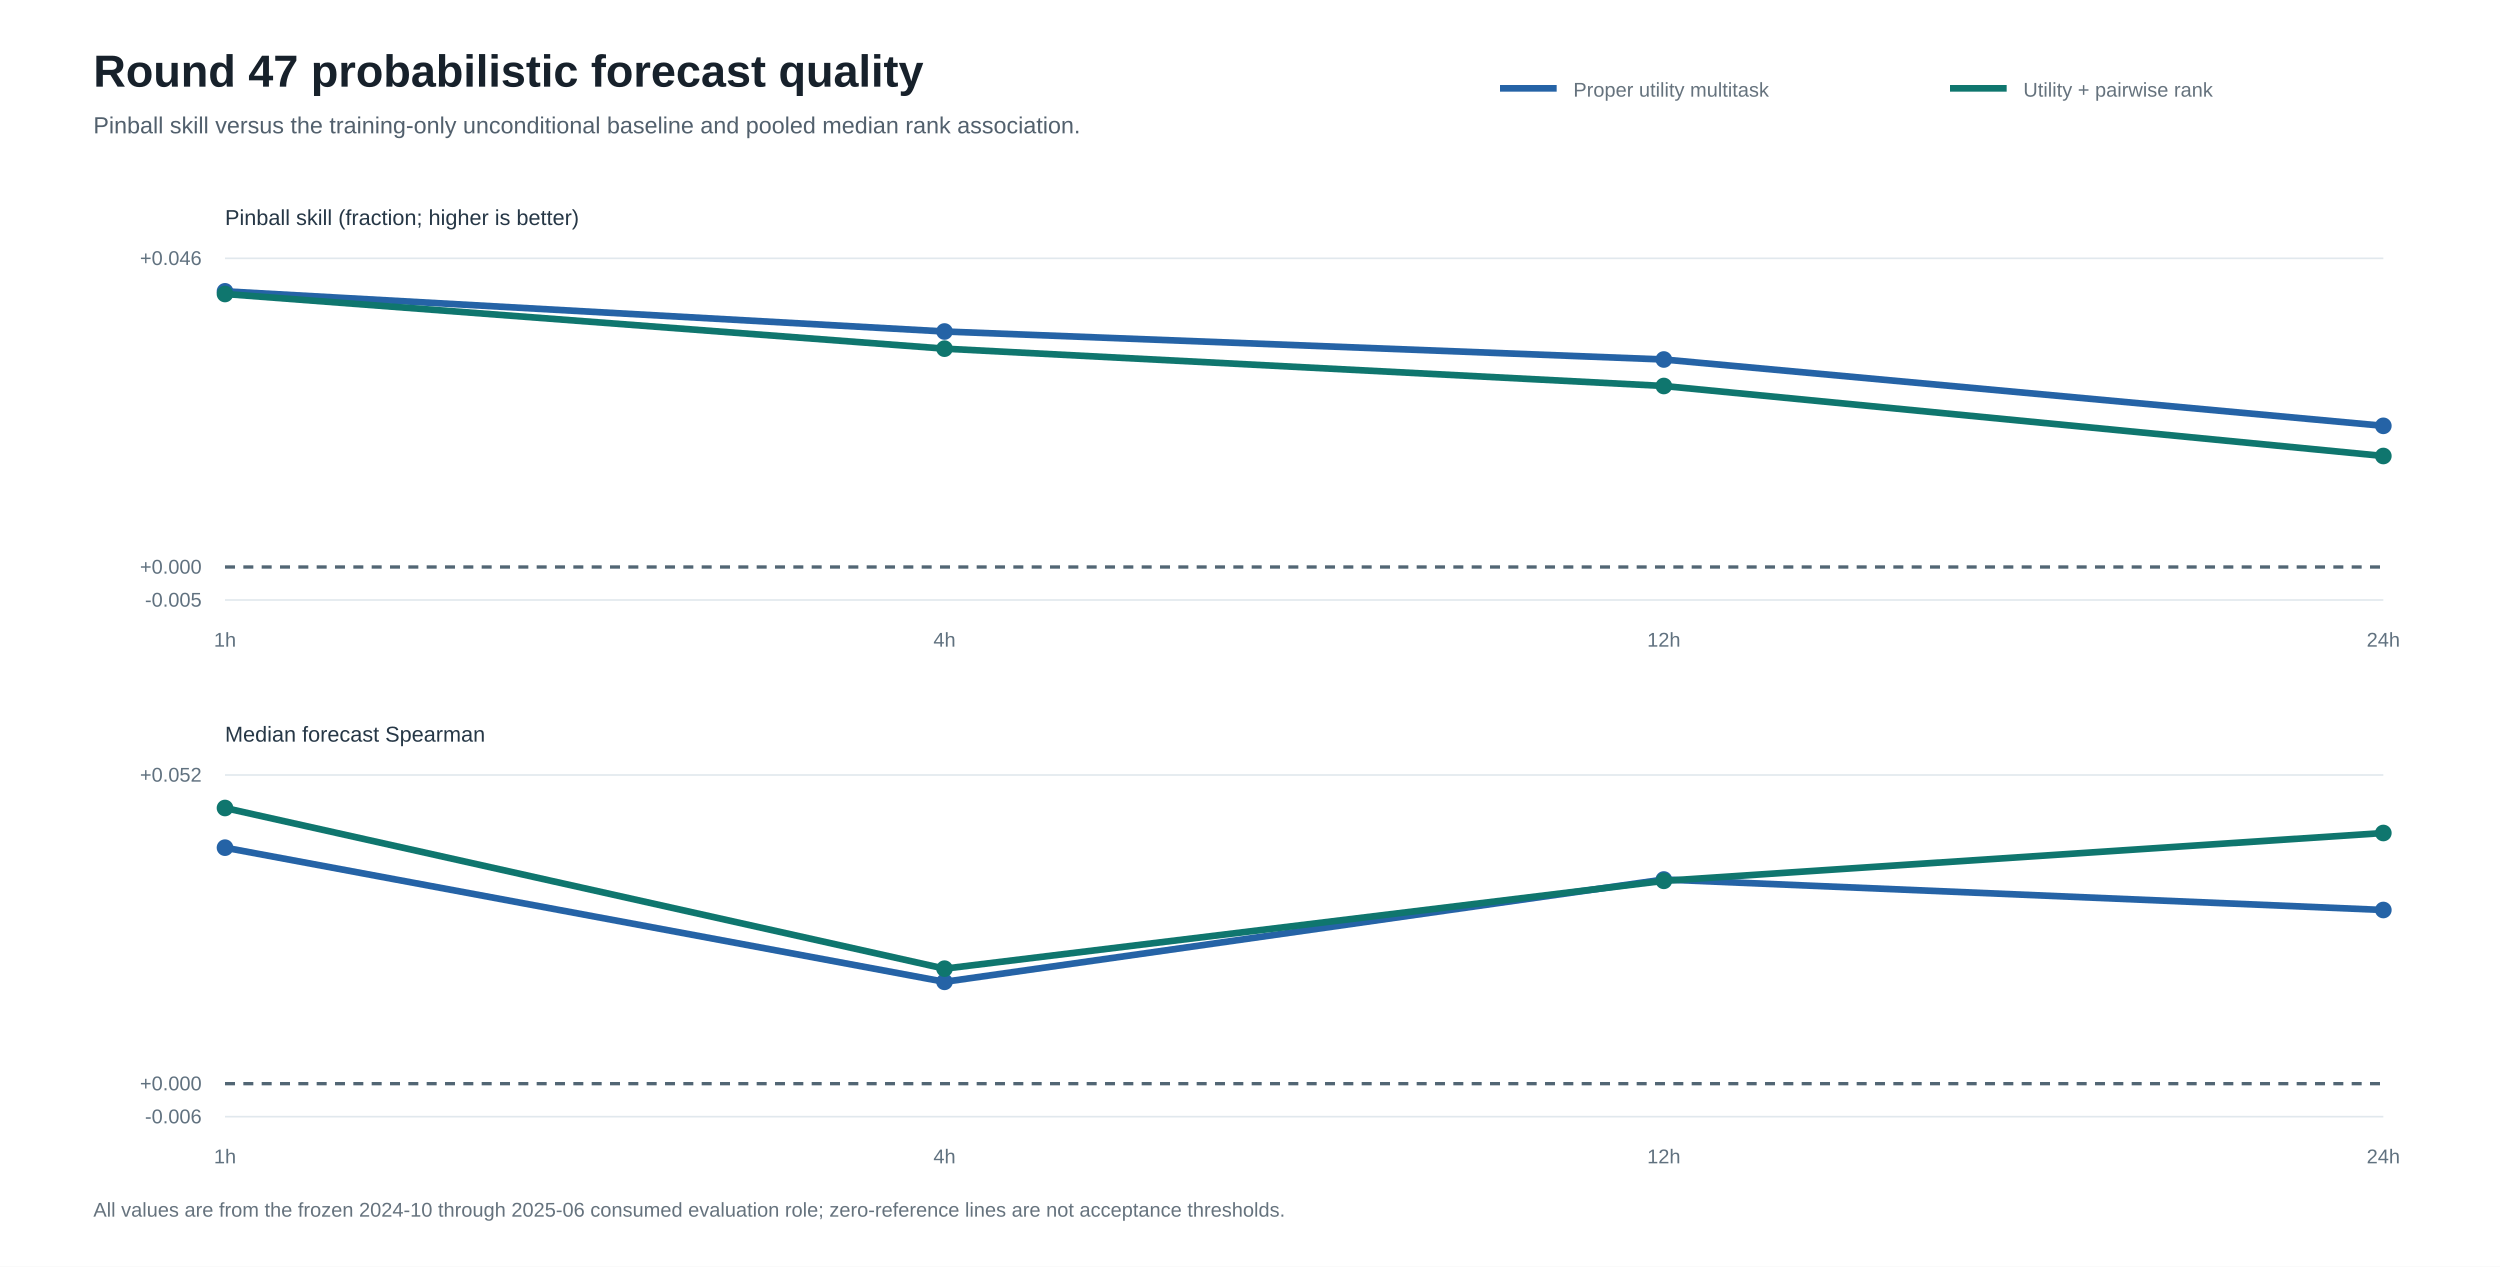
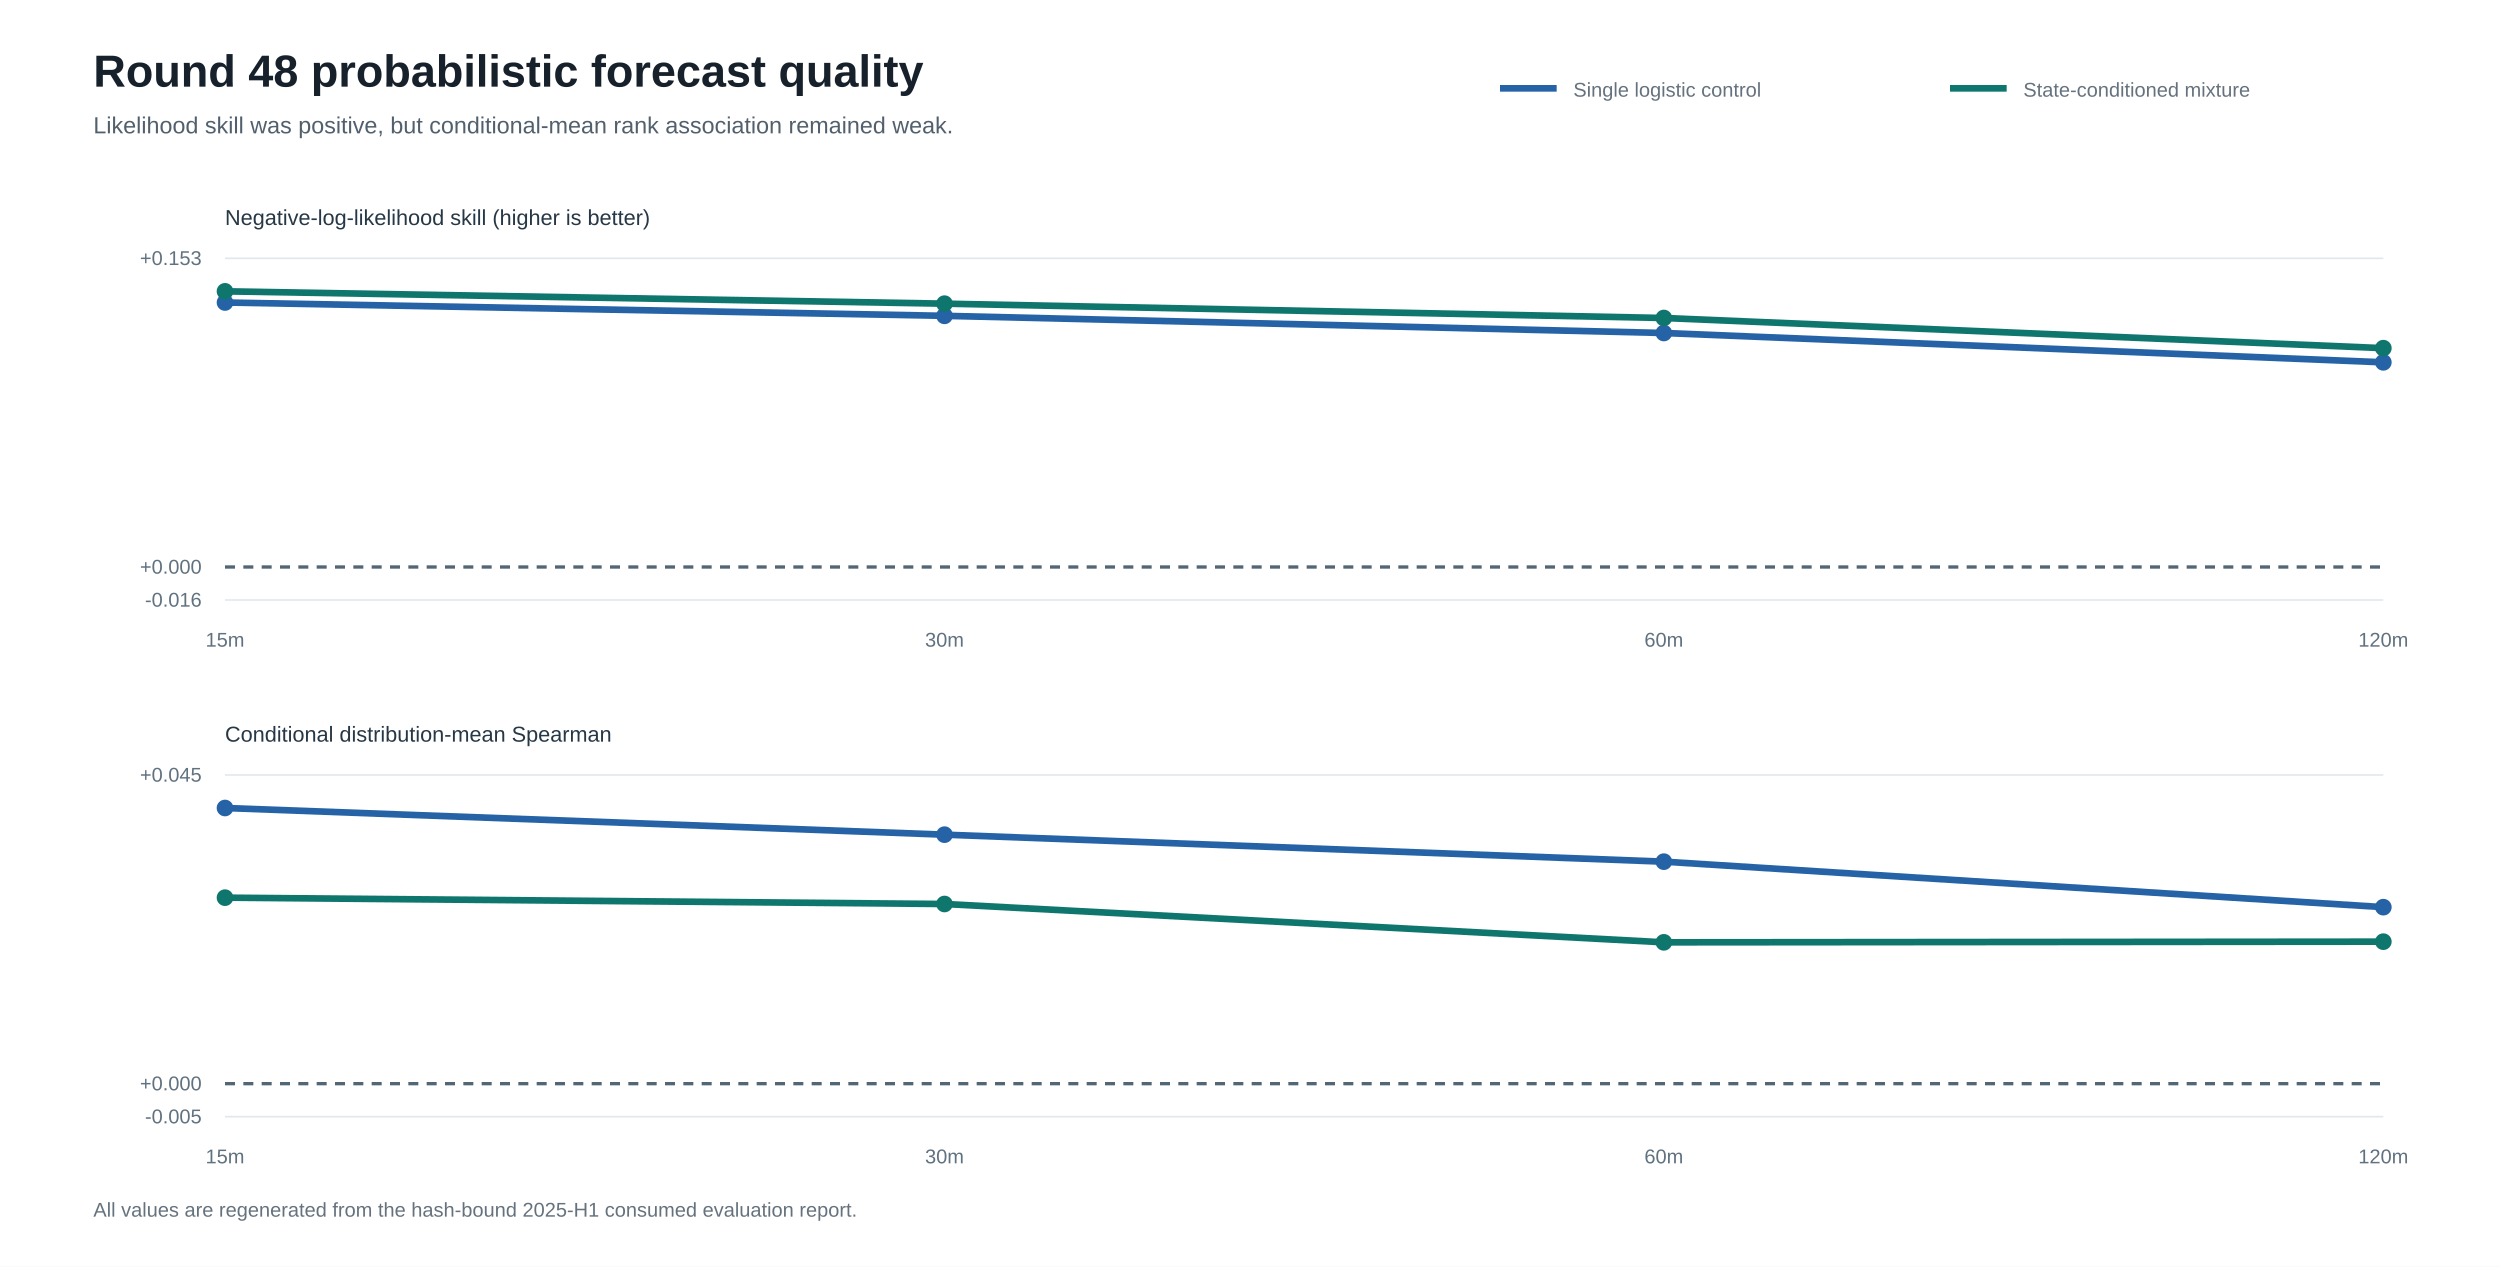
<svg xmlns="http://www.w3.org/2000/svg" width="1500" height="760" viewBox="0 0 1500 760" role="img" aria-labelledby="title desc">
  <rect width="100%" height="100%" fill="#ffffff" />
  <style>text{font-family:"Segoe UI",Arial,sans-serif;letter-spacing:0}.title{font-size:27px;font-weight:700;fill:#17212b}.subtitle{font-size:14px;fill:#52606d}.label{font-size:13px;fill:#263746}.axis{font-size:12px;fill:#60717f}.value{font-size:12px;font-weight:650;fill:#263746}.note{font-size:12px;fill:#65727d}.grid{stroke:#e1e8ed;stroke-width:1}.zero{stroke:#526674;stroke-width:2;stroke-dasharray:6 5}</style>
-   <text x="56" y="52" class="title">Round 47 probabilistic forecast quality</text>
-   <text x="56" y="80" class="subtitle">Pinball skill versus the training-only unconditional baseline and pooled median rank association.</text>
+   <text x="56" y="52" class="title">Round 48 probabilistic forecast quality</text>
+   <text x="56" y="80" class="subtitle">Likelihood skill was positive, but conditional-mean rank association remained weak.</text>
  <line x1="900" y1="53" x2="934" y2="53" stroke="#2563a6" stroke-width="4" />
-   <text x="944" y="58" class="note">Proper utility multitask</text>
+   <text x="944" y="58" class="note">Single logistic control</text>
  <line x1="1170" y1="53" x2="1204" y2="53" stroke="#0f766e" stroke-width="4" />
-   <text x="1214" y="58" class="note">Utility + pairwise rank</text>
-   <text x="135" y="135" class="label">Pinball skill (fraction; higher is better)</text>
+   <text x="1214" y="58" class="note">State-conditioned mixture</text>
+   <text x="135" y="135" class="label">Negative-log-likelihood skill (higher is better)</text>
  <line x1="135" y1="360.0" x2="1430" y2="360.0" class="grid" />
-   <text x="121" y="364.0" text-anchor="end" class="axis">-0.005</text>
+   <text x="121" y="364.0" text-anchor="end" class="axis">-0.016</text>
  <line x1="135" y1="340.2" x2="1430" y2="340.2" class="zero" />
  <text x="121" y="344.2" text-anchor="end" class="axis">+0.000</text>
  <line x1="135" y1="155.0" x2="1430" y2="155.0" class="grid" />
-   <text x="121" y="159.0" text-anchor="end" class="axis">+0.046</text>
-   <polyline points="135.0,174.8 566.7,198.9 998.3,215.7 1430.0,255.5" fill="none" stroke="#2563a6" stroke-width="4" />
-   <circle cx="135.0" cy="174.8" r="5" fill="#2563a6" />
-   <circle cx="566.7" cy="198.9" r="5" fill="#2563a6" />
-   <circle cx="998.3" cy="215.7" r="5" fill="#2563a6" />
-   <circle cx="1430.0" cy="255.5" r="5" fill="#2563a6" />
-   <polyline points="135.0,176.4 566.7,209.2 998.3,231.6 1430.0,273.6" fill="none" stroke="#0f766e" stroke-width="4" />
-   <circle cx="135.0" cy="176.4" r="5" fill="#0f766e" />
-   <circle cx="566.7" cy="209.2" r="5" fill="#0f766e" />
-   <circle cx="998.3" cy="231.6" r="5" fill="#0f766e" />
-   <circle cx="1430.0" cy="273.6" r="5" fill="#0f766e" />
-   <text x="135.0" y="388" text-anchor="middle" class="axis">1h</text>
-   <text x="566.7" y="388" text-anchor="middle" class="axis">4h</text>
-   <text x="998.3" y="388" text-anchor="middle" class="axis">12h</text>
-   <text x="1430.0" y="388" text-anchor="middle" class="axis">24h</text>
-   <text x="135" y="445" class="label">Median forecast Spearman</text>
+   <text x="121" y="159.0" text-anchor="end" class="axis">+0.153</text>
+   <polyline points="135.0,181.5 566.7,189.5 998.3,199.8 1430.0,217.4" fill="none" stroke="#2563a6" stroke-width="4" />
+   <circle cx="135.0" cy="181.5" r="5" fill="#2563a6" />
+   <circle cx="566.7" cy="189.5" r="5" fill="#2563a6" />
+   <circle cx="998.3" cy="199.8" r="5" fill="#2563a6" />
+   <circle cx="1430.0" cy="217.4" r="5" fill="#2563a6" />
+   <polyline points="135.0,174.8 566.7,182.2 998.3,190.8 1430.0,208.9" fill="none" stroke="#0f766e" stroke-width="4" />
+   <circle cx="135.0" cy="174.8" r="5" fill="#0f766e" />
+   <circle cx="566.7" cy="182.2" r="5" fill="#0f766e" />
+   <circle cx="998.3" cy="190.8" r="5" fill="#0f766e" />
+   <circle cx="1430.0" cy="208.9" r="5" fill="#0f766e" />
+   <text x="135.0" y="388" text-anchor="middle" class="axis">15m</text>
+   <text x="566.7" y="388" text-anchor="middle" class="axis">30m</text>
+   <text x="998.3" y="388" text-anchor="middle" class="axis">60m</text>
+   <text x="1430.0" y="388" text-anchor="middle" class="axis">120m</text>
+   <text x="135" y="445" class="label">Conditional distribution-mean Spearman</text>
  <line x1="135" y1="670.0" x2="1430" y2="670.0" class="grid" />
-   <text x="121" y="674.0" text-anchor="end" class="axis">-0.006</text>
+   <text x="121" y="674.0" text-anchor="end" class="axis">-0.005</text>
  <line x1="135" y1="650.2" x2="1430" y2="650.2" class="zero" />
  <text x="121" y="654.2" text-anchor="end" class="axis">+0.000</text>
  <line x1="135" y1="465.0" x2="1430" y2="465.0" class="grid" />
-   <text x="121" y="469.0" text-anchor="end" class="axis">+0.052</text>
-   <polyline points="135.0,508.6 566.7,589.1 998.3,527.7 1430.0,546.0" fill="none" stroke="#2563a6" stroke-width="4" />
-   <circle cx="135.0" cy="508.6" r="5" fill="#2563a6" />
-   <circle cx="566.7" cy="589.1" r="5" fill="#2563a6" />
-   <circle cx="998.3" cy="527.7" r="5" fill="#2563a6" />
-   <circle cx="1430.0" cy="546.0" r="5" fill="#2563a6" />
-   <polyline points="135.0,484.8 566.7,581.2 998.3,528.5 1430.0,499.8" fill="none" stroke="#0f766e" stroke-width="4" />
-   <circle cx="135.0" cy="484.8" r="5" fill="#0f766e" />
-   <circle cx="566.7" cy="581.2" r="5" fill="#0f766e" />
-   <circle cx="998.3" cy="528.5" r="5" fill="#0f766e" />
-   <circle cx="1430.0" cy="499.8" r="5" fill="#0f766e" />
-   <text x="135.0" y="698" text-anchor="middle" class="axis">1h</text>
-   <text x="566.7" y="698" text-anchor="middle" class="axis">4h</text>
-   <text x="998.3" y="698" text-anchor="middle" class="axis">12h</text>
-   <text x="1430.0" y="698" text-anchor="middle" class="axis">24h</text>
-   <text x="56" y="730" class="note">All values are from the frozen 2024-10 through 2025-06 consumed evaluation role; zero-reference lines are not acceptance thresholds.</text>
+   <text x="121" y="469.0" text-anchor="end" class="axis">+0.045</text>
+   <polyline points="135.0,484.8 566.7,500.8 998.3,517.0 1430.0,544.3" fill="none" stroke="#2563a6" stroke-width="4" />
+   <circle cx="135.0" cy="484.8" r="5" fill="#2563a6" />
+   <circle cx="566.7" cy="500.8" r="5" fill="#2563a6" />
+   <circle cx="998.3" cy="517.0" r="5" fill="#2563a6" />
+   <circle cx="1430.0" cy="544.3" r="5" fill="#2563a6" />
+   <polyline points="135.0,538.6 566.7,542.4 998.3,565.4 1430.0,565.0" fill="none" stroke="#0f766e" stroke-width="4" />
+   <circle cx="135.0" cy="538.6" r="5" fill="#0f766e" />
+   <circle cx="566.7" cy="542.4" r="5" fill="#0f766e" />
+   <circle cx="998.3" cy="565.4" r="5" fill="#0f766e" />
+   <circle cx="1430.0" cy="565.0" r="5" fill="#0f766e" />
+   <text x="135.0" y="698" text-anchor="middle" class="axis">15m</text>
+   <text x="566.7" y="698" text-anchor="middle" class="axis">30m</text>
+   <text x="998.3" y="698" text-anchor="middle" class="axis">60m</text>
+   <text x="1430.0" y="698" text-anchor="middle" class="axis">120m</text>
+   <text x="56" y="730" class="note">All values are regenerated from the hash-bound 2025-H1 consumed evaluation report.</text>
</svg>
